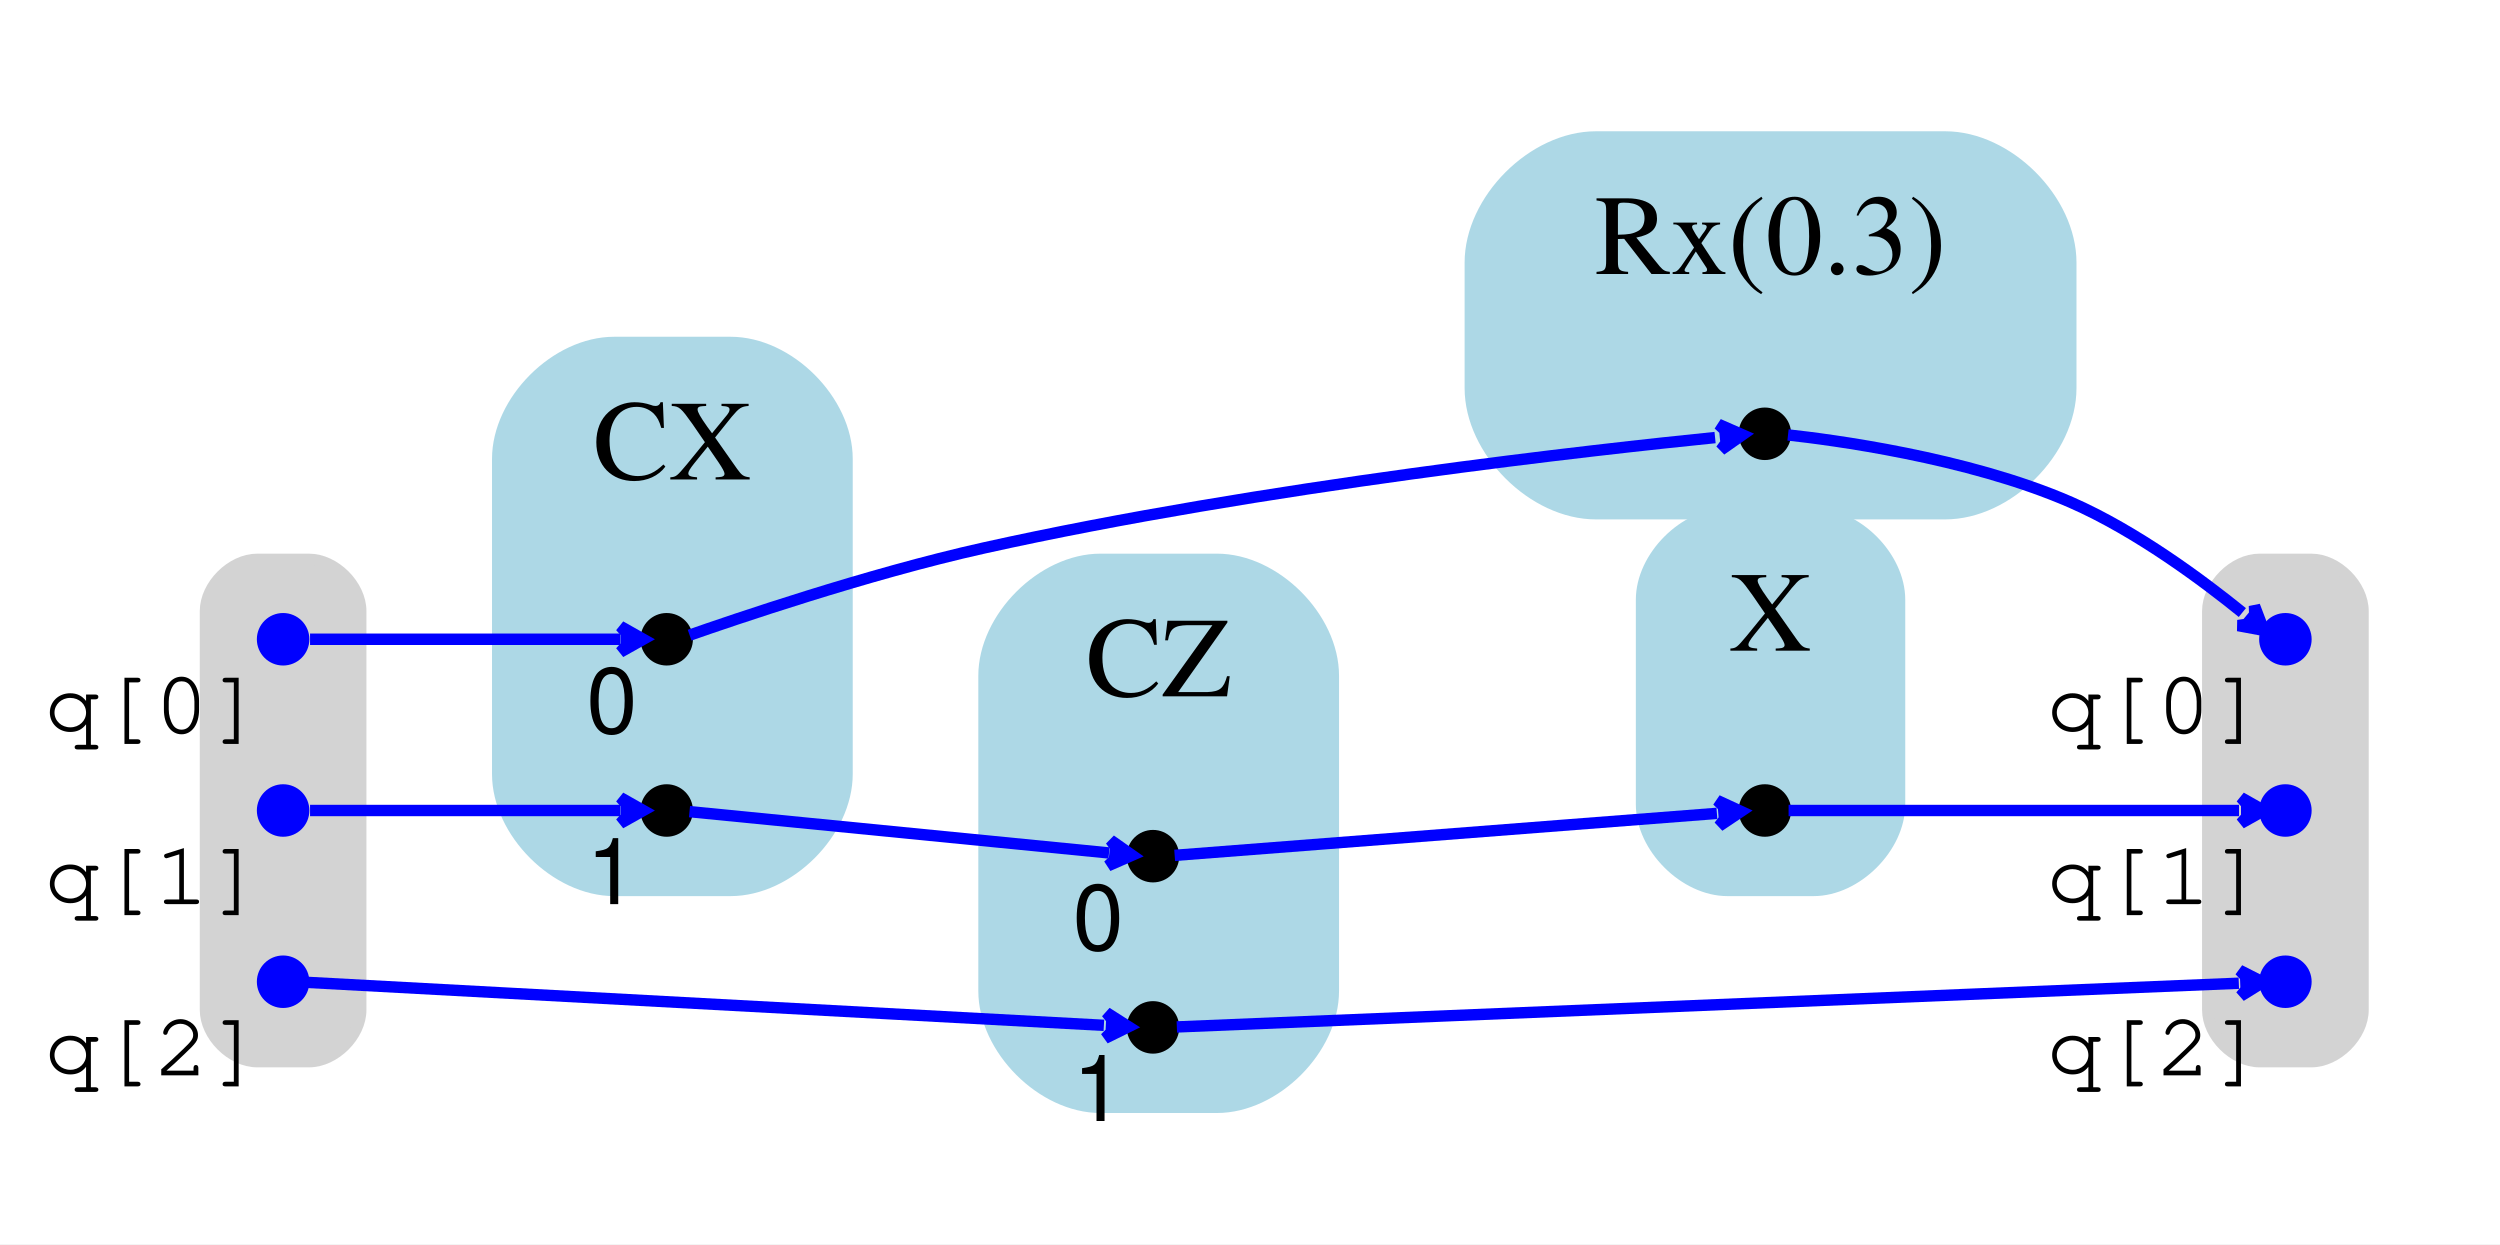
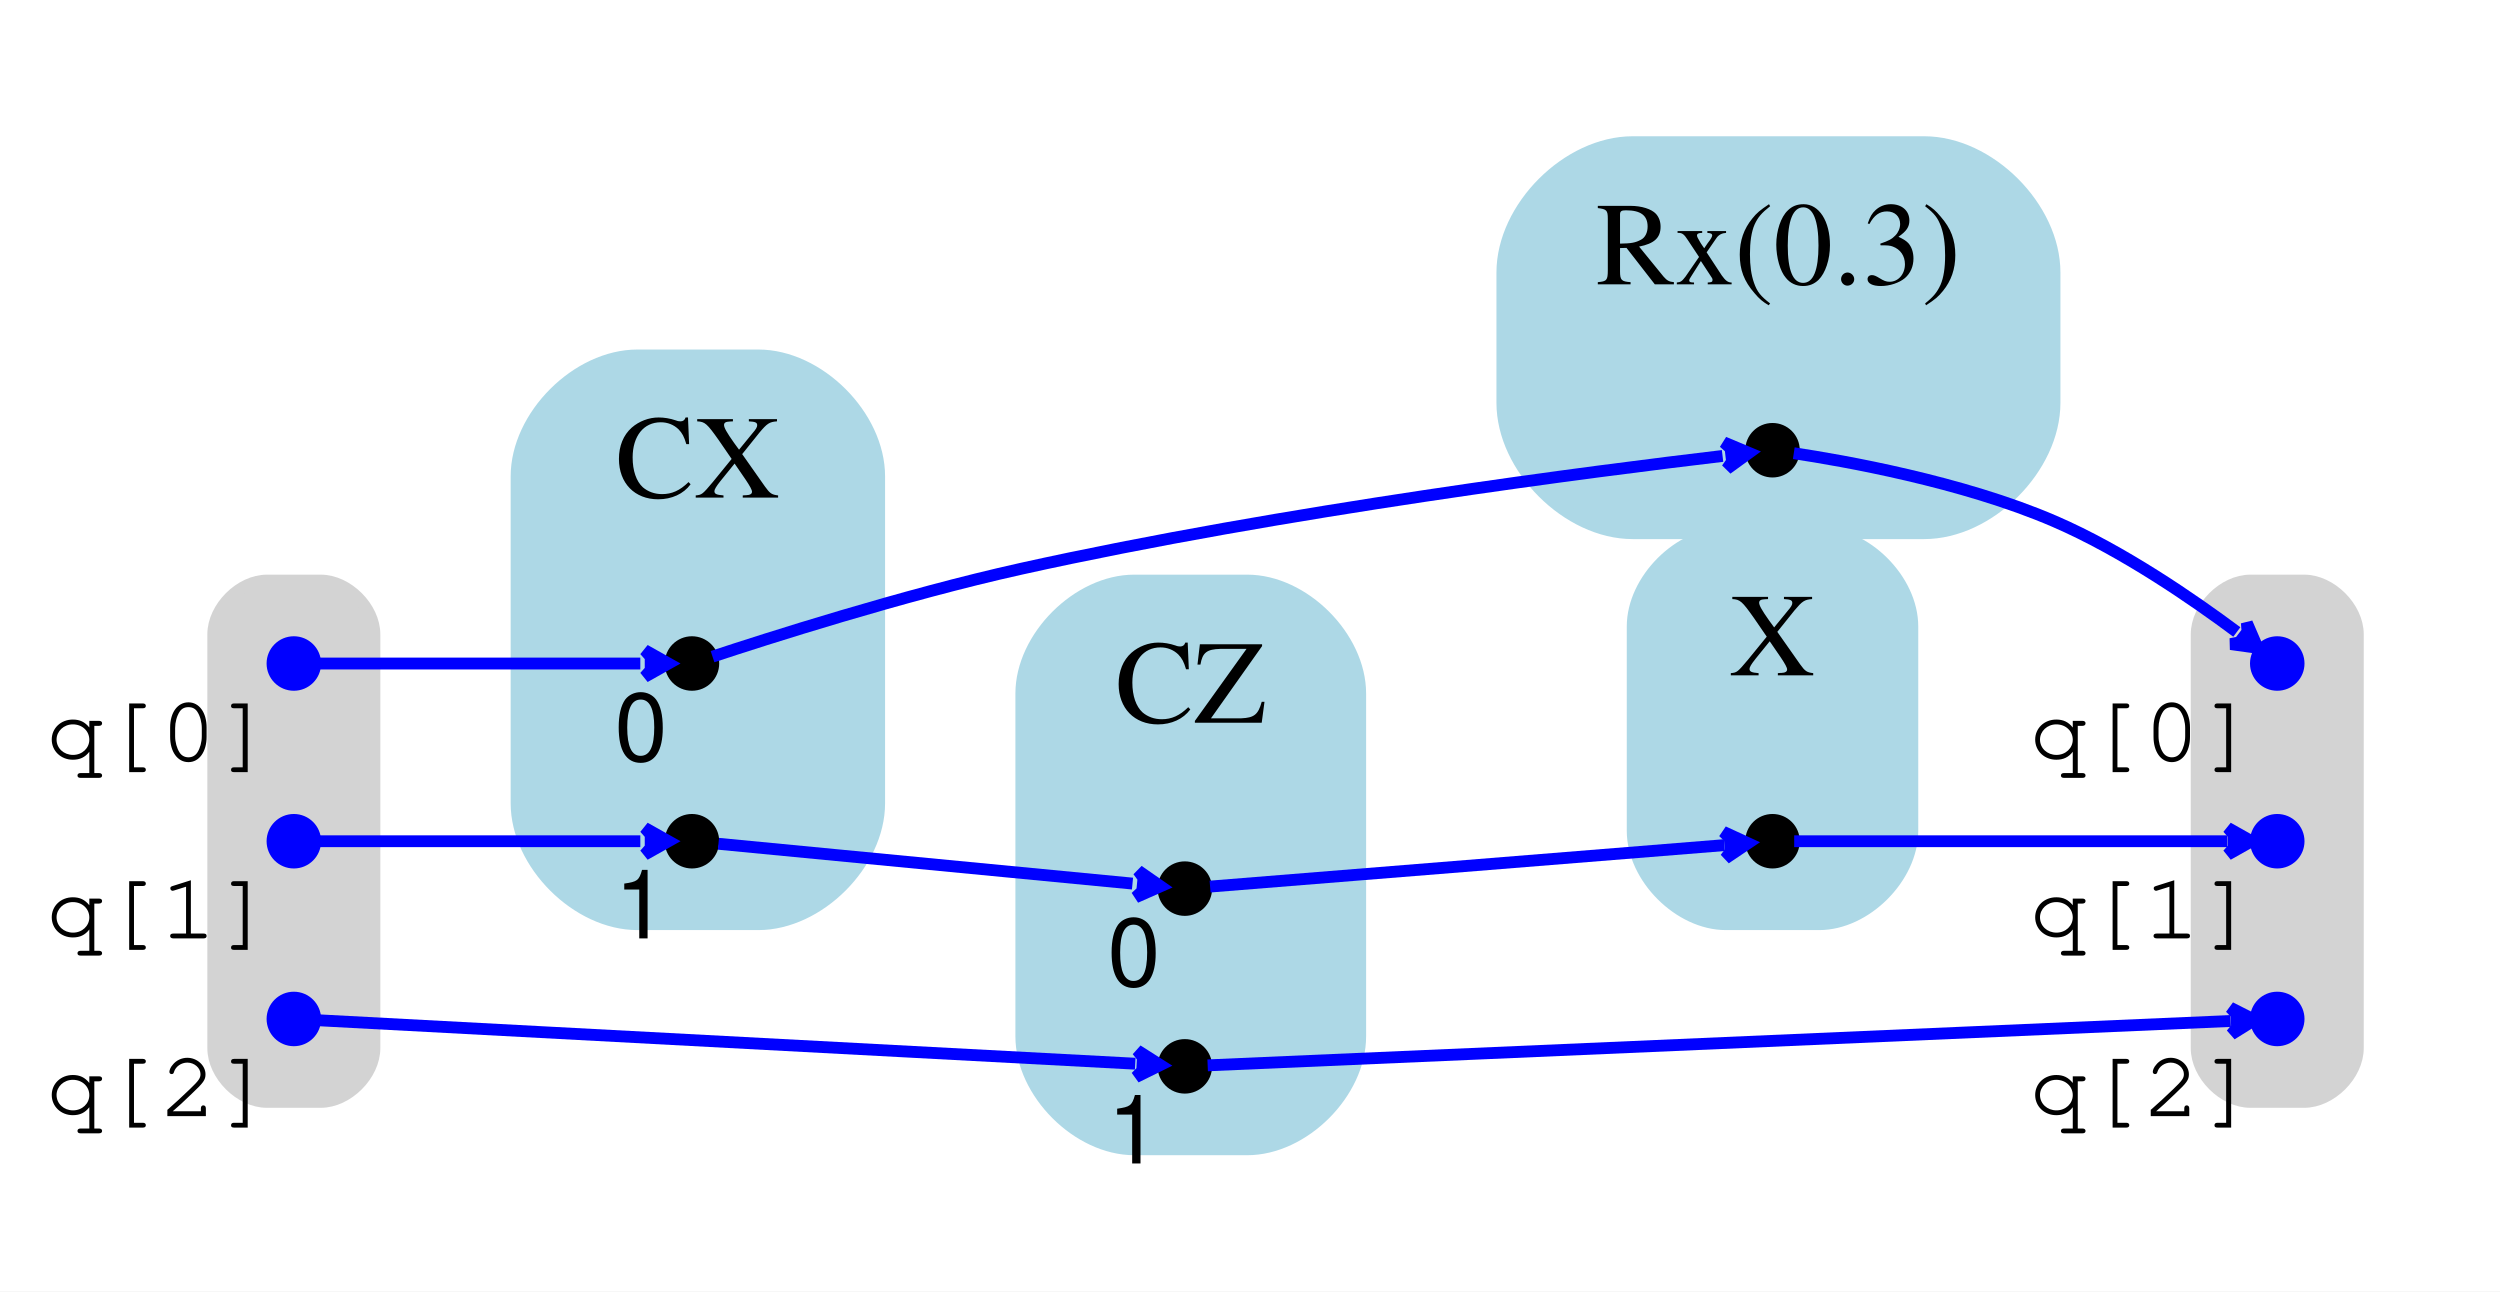
- <svg xmlns="http://www.w3.org/2000/svg" width="219pt" height="109pt" viewBox="0.00 0.00 219.00 109.00">
+ <svg xmlns="http://www.w3.org/2000/svg" width="211pt" height="109pt" viewBox="0.00 0.00 211.00 109.00">
  <g id="graph0" class="graph" transform="scale(1 1) rotate(0) translate(4 105)">
-     <polygon fill="white" stroke="transparent" points="-4,4 -4,-105 215,-105 215,4 -4,4" />
+     <polygon fill="#ffffff" stroke="transparent" points="-4,4 -4,-105 207,-105 207,4 -4,4" />
    <g id="clust1" class="cluster">
-       <path fill="lightgrey" stroke="lightgrey" d="M18.53,-12C18.53,-12 23.07,-12 23.07,-12 25.33,-12 27.6,-14.27 27.6,-16.53 27.6,-16.53 27.6,-51.47 27.6,-51.47 27.6,-53.73 25.33,-56 23.07,-56 23.07,-56 18.53,-56 18.53,-56 16.27,-56 14,-53.73 14,-51.47 14,-51.47 14,-16.53 14,-16.53 14,-14.27 16.27,-12 18.53,-12" />
+       <path fill="#d3d3d3" stroke="#d3d3d3" d="M18.533,-12C18.533,-12 23.067,-12 23.067,-12 25.333,-12 27.6,-14.267 27.6,-16.533 27.6,-16.533 27.6,-51.467 27.6,-51.467 27.6,-53.733 25.333,-56 23.067,-56 23.067,-56 18.533,-56 18.533,-56 16.267,-56 14,-53.733 14,-51.467 14,-51.467 14,-16.533 14,-16.533 14,-14.267 16.267,-12 18.533,-12" />
    </g>
    <g id="clust3" class="cluster">
-       <path fill="lightgrey" stroke="lightgrey" d="M193.93,-12C193.93,-12 198.47,-12 198.47,-12 200.73,-12 203,-14.27 203,-16.53 203,-16.53 203,-51.47 203,-51.47 203,-53.73 200.73,-56 198.47,-56 198.47,-56 193.93,-56 193.93,-56 191.67,-56 189.4,-53.73 189.4,-51.47 189.4,-51.47 189.4,-16.53 189.4,-16.53 189.4,-14.27 191.67,-12 193.93,-12" />
+       <path fill="#d3d3d3" stroke="#d3d3d3" d="M185.933,-12C185.933,-12 190.467,-12 190.467,-12 192.733,-12 195,-14.267 195,-16.533 195,-16.533 195,-51.467 195,-51.467 195,-53.733 192.733,-56 190.467,-56 190.467,-56 185.933,-56 185.933,-56 183.667,-56 181.4,-53.733 181.4,-51.467 181.4,-51.467 181.4,-16.533 181.4,-16.533 181.4,-14.267 183.667,-12 185.933,-12" />
    </g>
    <g id="clust5" class="cluster">
-       <path fill="lightblue" stroke="lightblue" d="M49.8,-27C49.8,-27 60,-27 60,-27 65.1,-27 70.2,-32.1 70.2,-37.2 70.2,-37.2 70.2,-64.8 70.2,-64.8 70.2,-69.9 65.1,-75 60,-75 60,-75 49.8,-75 49.8,-75 44.7,-75 39.6,-69.9 39.6,-64.8 39.6,-64.8 39.6,-37.2 39.6,-37.2 39.6,-32.1 44.7,-27 49.8,-27" />
-       <text text-anchor="middle" x="54.9" y="-63" font-family="Times,serif" font-size="10.00">CX</text>
+       <path fill="#add8e6" stroke="#add8e6" d="M49.8,-27C49.8,-27 60,-27 60,-27 65.1,-27 70.2,-32.1 70.2,-37.2 70.2,-37.2 70.2,-64.8 70.2,-64.8 70.2,-69.9 65.1,-75 60,-75 60,-75 49.8,-75 49.8,-75 44.7,-75 39.6,-69.9 39.6,-64.8 39.6,-64.8 39.6,-37.2 39.6,-37.2 39.6,-32.1 44.7,-27 49.8,-27" />
+       <text text-anchor="middle" x="54.9" y="-63" font-family="Times,serif" font-size="10.00" fill="#000000">CX</text>
    </g>
    <g id="clust6" class="cluster">
-       <path fill="lightblue" stroke="lightblue" d="M92.4,-8C92.4,-8 102.6,-8 102.6,-8 107.7,-8 112.8,-13.1 112.8,-18.2 112.8,-18.2 112.8,-45.8 112.8,-45.8 112.8,-50.9 107.7,-56 102.6,-56 102.6,-56 92.4,-56 92.4,-56 87.3,-56 82.2,-50.9 82.2,-45.8 82.2,-45.8 82.2,-18.2 82.2,-18.2 82.2,-13.1 87.3,-8 92.4,-8" />
-       <text text-anchor="middle" x="97.5" y="-44" font-family="Times,serif" font-size="10.00">CZ</text>
+       <path fill="#add8e6" stroke="#add8e6" d="M91.733,-8C91.733,-8 101.267,-8 101.267,-8 106.033,-8 110.8,-12.767 110.8,-17.533 110.8,-17.533 110.8,-46.467 110.8,-46.467 110.8,-51.233 106.033,-56 101.267,-56 101.267,-56 91.733,-56 91.733,-56 86.967,-56 82.2,-51.233 82.2,-46.467 82.2,-46.467 82.2,-17.533 82.2,-17.533 82.2,-12.767 86.967,-8 91.733,-8" />
+       <text text-anchor="middle" x="96.5" y="-44" font-family="Times,serif" font-size="10.00" fill="#000000">CZ</text>
    </g>
    <g id="clust7" class="cluster">
-       <path fill="lightblue" stroke="lightblue" d="M147.33,-27C147.33,-27 154.87,-27 154.87,-27 158.63,-27 162.4,-30.77 162.4,-34.53 162.4,-34.53 162.4,-52.47 162.4,-52.47 162.4,-56.23 158.63,-60 154.87,-60 154.87,-60 147.33,-60 147.33,-60 143.57,-60 139.8,-56.23 139.8,-52.47 139.8,-52.47 139.8,-34.53 139.8,-34.53 139.8,-30.77 143.57,-27 147.33,-27" />
-       <text text-anchor="middle" x="151.1" y="-48" font-family="Times,serif" font-size="10.00">X</text>
+       <path fill="#add8e6" stroke="#add8e6" d="M141.667,-27C141.667,-27 149.533,-27 149.533,-27 153.467,-27 157.4,-30.933 157.4,-34.867 157.4,-34.867 157.4,-52.133 157.4,-52.133 157.4,-56.067 153.467,-60 149.533,-60 149.533,-60 141.667,-60 141.667,-60 137.733,-60 133.8,-56.067 133.8,-52.133 133.8,-52.133 133.8,-34.867 133.8,-34.867 133.8,-30.933 137.733,-27 141.667,-27" />
+       <text text-anchor="middle" x="145.6" y="-48" font-family="Times,serif" font-size="10.00" fill="#000000">X</text>
    </g>
    <g id="clust8" class="cluster">
-       <path fill="lightblue" stroke="lightblue" d="M135.8,-60C135.8,-60 166.4,-60 166.4,-60 171.9,-60 177.4,-65.5 177.4,-71 177.4,-71 177.4,-82 177.4,-82 177.4,-87.5 171.9,-93 166.4,-93 166.4,-93 135.8,-93 135.8,-93 130.3,-93 124.8,-87.5 124.8,-82 124.8,-82 124.8,-71 124.8,-71 124.8,-65.5 130.3,-60 135.8,-60" />
-       <text text-anchor="middle" x="151.1" y="-81" font-family="Times,serif" font-size="10.00">Rx(0.3)</text>
+       <path fill="#add8e6" stroke="#add8e6" d="M133.8,-60C133.8,-60 158.4,-60 158.4,-60 163.9,-60 169.4,-65.5 169.4,-71 169.4,-71 169.4,-82 169.4,-82 169.4,-87.5 163.9,-93 158.4,-93 158.4,-93 133.8,-93 133.8,-93 128.3,-93 122.8,-87.5 122.8,-82 122.8,-82 122.8,-71 122.8,-71 122.8,-65.5 128.3,-60 133.8,-60" />
+       <text text-anchor="middle" x="146.1" y="-81" font-family="Times,serif" font-size="10.00" fill="#000000">Rx(0.3)</text>
    </g>
    <g id="node1" class="node">
-       <ellipse fill="blue" stroke="blue" cx="20.8" cy="-49" rx="1.8" ry="1.8" />
-       <text text-anchor="middle" x="9.5" y="-40.8" font-family="Courier,monospace" font-size="8.00">q[0]</text>
+       <ellipse fill="#0000ff" stroke="#0000ff" cx="20.8" cy="-49" rx="1.8" ry="1.8" />
+       <text text-anchor="middle" x="9.5" y="-40.8" font-family="Courier,monospace" font-size="8.00" fill="#000000">q[0]</text>
    </g>
    <g id="node7" class="node">
-       <ellipse fill="black" stroke="black" cx="54.4" cy="-49" rx="1.8" ry="1.8" />
-       <text text-anchor="middle" x="49.6" y="-40.8" font-family="Helvetica,sans-Serif" font-size="8.00">0</text>
+       <ellipse fill="#000000" stroke="#000000" cx="54.4" cy="-49" rx="1.8" ry="1.8" />
+       <text text-anchor="middle" x="50.1" y="-40.8" font-family="Helvetica,sans-Serif" font-size="8.00" fill="#000000">0</text>
    </g>
    <g id="edge1" class="edge">
-       <path fill="none" stroke="blue" d="M23.16,-49C27.87,-49 43.6,-49 50.32,-49" />
-       <polygon fill="blue" stroke="blue" points="52.35,-49 50.35,-50.13 51.35,-49 50.35,-49 50.35,-49 50.35,-49 51.35,-49 50.35,-47.88 52.35,-49 52.35,-49" />
+       <path fill="none" stroke="#0000ff" d="M22.607,-49C27.754,-49 42.603,-49 50.043,-49" />
+       <polygon fill="#0000ff" stroke="#0000ff" points="52.417,-49 50.417,-50.125 51.417,-49 50.417,-49 50.417,-49 50.417,-49 51.417,-49 50.417,-47.875 52.417,-49 52.417,-49" />
    </g>
    <g id="node2" class="node">
-       <ellipse fill="blue" stroke="blue" cx="20.8" cy="-34" rx="1.8" ry="1.8" />
-       <text text-anchor="middle" x="9.5" y="-25.8" font-family="Courier,monospace" font-size="8.00">q[1]</text>
+       <ellipse fill="#0000ff" stroke="#0000ff" cx="20.8" cy="-34" rx="1.8" ry="1.8" />
+       <text text-anchor="middle" x="9.5" y="-25.8" font-family="Courier,monospace" font-size="8.00" fill="#000000">q[1]</text>
    </g>
    <g id="node8" class="node">
-       <ellipse fill="black" stroke="black" cx="54.4" cy="-34" rx="1.8" ry="1.8" />
-       <text text-anchor="middle" x="49.6" y="-25.8" font-family="Helvetica,sans-Serif" font-size="8.00">1</text>
+       <ellipse fill="#000000" stroke="#000000" cx="54.4" cy="-34" rx="1.8" ry="1.8" />
+       <text text-anchor="middle" x="50.1" y="-25.8" font-family="Helvetica,sans-Serif" font-size="8.00" fill="#000000">1</text>
    </g>
    <g id="edge2" class="edge">
-       <path fill="none" stroke="blue" d="M23.16,-34C27.87,-34 43.6,-34 50.32,-34" />
-       <polygon fill="blue" stroke="blue" points="52.35,-34 50.35,-35.13 51.35,-34 50.35,-34 50.35,-34 50.35,-34 51.35,-34 50.35,-32.88 52.35,-34 52.35,-34" />
+       <path fill="none" stroke="#0000ff" d="M22.607,-34C27.754,-34 42.603,-34 50.043,-34" />
+       <polygon fill="#0000ff" stroke="#0000ff" points="52.417,-34 50.417,-35.125 51.417,-34 50.417,-34 50.417,-34 50.417,-34 51.417,-34 50.417,-32.875 52.417,-34 52.417,-34" />
    </g>
    <g id="node3" class="node">
-       <ellipse fill="blue" stroke="blue" cx="20.8" cy="-19" rx="1.8" ry="1.8" />
-       <text text-anchor="middle" x="9.5" y="-10.8" font-family="Courier,monospace" font-size="8.00">q[2]</text>
+       <ellipse fill="#0000ff" stroke="#0000ff" cx="20.8" cy="-19" rx="1.8" ry="1.8" />
+       <text text-anchor="middle" x="9.5" y="-10.8" font-family="Courier,monospace" font-size="8.00" fill="#000000">q[2]</text>
    </g>
    <g id="node10" class="node">
-       <ellipse fill="black" stroke="black" cx="97" cy="-15" rx="1.8" ry="1.8" />
-       <text text-anchor="middle" x="92.2" y="-6.8" font-family="Helvetica,sans-Serif" font-size="8.00">1</text>
+       <ellipse fill="#000000" stroke="#000000" cx="96" cy="-15" rx="1.8" ry="1.8" />
+       <text text-anchor="middle" x="91.7" y="-6.8" font-family="Helvetica,sans-Serif" font-size="8.00" fill="#000000">1</text>
    </g>
    <g id="edge3" class="edge">
-       <path fill="none" stroke="blue" d="M22.63,-18.96C29.68,-18.58 79.35,-15.9 92.7,-15.18" />
-       <polygon fill="blue" stroke="blue" points="94.86,-15.06 92.93,-16.29 93.87,-15.12 92.87,-15.17 92.87,-15.17 92.87,-15.17 93.87,-15.12 92.81,-14.05 94.86,-15.06 94.86,-15.06" />
+       <path fill="none" stroke="#0000ff" d="M22.659,-18.901C32.408,-18.383 77.728,-15.972 91.812,-15.223" />
+       <polygon fill="#0000ff" stroke="#0000ff" points="93.93,-15.11 91.993,-16.34 92.931,-15.163 91.933,-15.216 91.933,-15.216 91.933,-15.216 92.931,-15.163 91.873,-14.093 93.93,-15.11 93.93,-15.11" />
    </g>
    <g id="node4" class="node">
-       <ellipse fill="blue" stroke="blue" cx="196.2" cy="-49" rx="1.8" ry="1.8" />
-       <text text-anchor="middle" x="184.9" y="-40.8" font-family="Courier,monospace" font-size="8.00">q[0]</text>
+       <ellipse fill="#0000ff" stroke="#0000ff" cx="188.2" cy="-49" rx="1.8" ry="1.8" />
+       <text text-anchor="middle" x="176.9" y="-40.8" font-family="Courier,monospace" font-size="8.00" fill="#000000">q[0]</text>
    </g>
    <g id="node5" class="node">
-       <ellipse fill="blue" stroke="blue" cx="196.2" cy="-34" rx="1.8" ry="1.8" />
-       <text text-anchor="middle" x="184.9" y="-25.8" font-family="Courier,monospace" font-size="8.00">q[1]</text>
+       <ellipse fill="#0000ff" stroke="#0000ff" cx="188.2" cy="-34" rx="1.8" ry="1.8" />
+       <text text-anchor="middle" x="176.9" y="-25.8" font-family="Courier,monospace" font-size="8.00" fill="#000000">q[1]</text>
    </g>
    <g id="node6" class="node">
-       <ellipse fill="blue" stroke="blue" cx="196.2" cy="-19" rx="1.8" ry="1.8" />
-       <text text-anchor="middle" x="184.9" y="-10.8" font-family="Courier,monospace" font-size="8.00">q[2]</text>
+       <ellipse fill="#0000ff" stroke="#0000ff" cx="188.2" cy="-19" rx="1.8" ry="1.8" />
+       <text text-anchor="middle" x="176.9" y="-10.8" font-family="Courier,monospace" font-size="8.00" fill="#000000">q[2]</text>
    </g>
    <g id="node12" class="node">
-       <ellipse fill="black" stroke="black" cx="150.6" cy="-67" rx="1.8" ry="1.8" />
+       <ellipse fill="#000000" stroke="#000000" cx="145.6" cy="-67" rx="1.8" ry="1.8" />
    </g>
    <g id="edge5" class="edge">
-       <path fill="none" stroke="blue" d="M56.41,-49.36C59.92,-50.59 71.96,-54.72 82.2,-57 106.48,-62.4 136.34,-65.67 146.24,-66.67" />
-       <polygon fill="blue" stroke="blue" points="148.64,-66.91 146.54,-67.83 147.65,-66.81 146.65,-66.71 146.65,-66.71 146.65,-66.71 147.65,-66.81 146.76,-65.59 148.64,-66.91 148.64,-66.91" />
+       <path fill="none" stroke="#0000ff" d="M56.137,-49.581C60.483,-51.018 72.198,-54.781 82.2,-57 104.263,-61.895 131.16,-65.31 141.384,-66.518" />
+       <polygon fill="#0000ff" stroke="#0000ff" points="143.611,-66.777 141.494,-67.664 142.618,-66.662 141.625,-66.546 141.625,-66.546 141.625,-66.546 142.618,-66.662 141.755,-65.429 143.611,-66.777 143.611,-66.777" />
    </g>
    <g id="node9" class="node">
-       <ellipse fill="black" stroke="black" cx="97" cy="-30" rx="1.8" ry="1.8" />
-       <text text-anchor="middle" x="92.2" y="-21.8" font-family="Helvetica,sans-Serif" font-size="8.00">0</text>
+       <ellipse fill="#000000" stroke="#000000" cx="96" cy="-30" rx="1.8" ry="1.8" />
+       <text text-anchor="middle" x="91.7" y="-21.8" font-family="Helvetica,sans-Serif" font-size="8.00" fill="#000000">0</text>
    </g>
    <g id="edge4" class="edge">
-       <path fill="none" stroke="blue" d="M56.4,-33.9C61.54,-33.4 84.95,-31.09 93.15,-30.28" />
-       <polygon fill="blue" stroke="blue" points="95.17,-30.08 93.29,-31.4 94.18,-30.18 93.18,-30.28 93.18,-30.28 93.18,-30.28 94.18,-30.18 93.07,-29.16 95.17,-30.08 95.17,-30.08" />
+       <path fill="none" stroke="#0000ff" d="M56.637,-33.785C63.244,-33.15 82.762,-31.273 91.583,-30.425" />
+       <polygon fill="#0000ff" stroke="#0000ff" points="93.951,-30.197 92.068,-31.508 92.956,-30.293 91.96,-30.389 91.96,-30.389 91.96,-30.389 92.956,-30.293 91.853,-29.269 93.951,-30.197 93.951,-30.197" />
    </g>
    <g id="node11" class="node">
-       <ellipse fill="black" stroke="black" cx="150.6" cy="-34" rx="1.8" ry="1.8" />
+       <ellipse fill="#000000" stroke="#000000" cx="145.6" cy="-34" rx="1.8" ry="1.8" />
    </g>
    <g id="edge6" class="edge">
-       <path fill="none" stroke="blue" d="M98.9,-30.07C104.62,-30.51 136.17,-32.96 146.4,-33.75" />
-       <polygon fill="blue" stroke="blue" points="148.51,-33.92 146.43,-34.88 147.51,-33.84 146.52,-33.76 146.52,-33.76 146.52,-33.76 147.51,-33.84 146.6,-32.64 148.51,-33.92 148.51,-33.92" />
+       <path fill="none" stroke="#0000ff" d="M98.131,-30.172C105.716,-30.784 131.482,-32.861 141.535,-33.672" />
+       <polygon fill="#0000ff" stroke="#0000ff" points="143.532,-33.833 141.448,-34.794 142.535,-33.753 141.538,-33.672 141.538,-33.672 141.538,-33.672 142.535,-33.753 141.629,-32.551 143.532,-33.833 143.532,-33.833" />
    </g>
    <g id="edge7" class="edge">
-       <path fill="none" stroke="blue" d="M99.09,-15.04C108.56,-15.43 176.73,-18.24 192.12,-18.87" />
-       <polygon fill="blue" stroke="blue" points="194.24,-18.96 192.19,-20 193.24,-18.92 192.24,-18.88 192.24,-18.88 192.24,-18.88 193.24,-18.92 192.29,-17.75 194.24,-18.96 194.24,-18.96" />
+       <path fill="none" stroke="#0000ff" d="M97.926,-15.084C109.362,-15.58 168.395,-18.141 184.267,-18.829" />
+       <polygon fill="#0000ff" stroke="#0000ff" points="186.285,-18.917 184.238,-19.954 185.286,-18.873 184.287,-18.83 184.287,-18.83 184.287,-18.83 185.286,-18.873 184.336,-17.706 186.285,-18.917 186.285,-18.917" />
    </g>
    <g id="edge8" class="edge">
-       <path fill="none" stroke="blue" d="M152.68,-34C158.19,-34 183.33,-34 192.14,-34" />
-       <polygon fill="blue" stroke="blue" points="194.31,-34 192.31,-35.13 193.31,-34 192.31,-34 192.31,-34 192.31,-34 193.31,-34 192.31,-32.88 194.31,-34 194.31,-34" />
+       <path fill="none" stroke="#0000ff" d="M147.43,-34C153.773,-34 174.915,-34 183.996,-34" />
+       <polygon fill="#0000ff" stroke="#0000ff" points="186.029,-34 184.029,-35.125 185.029,-34 184.029,-34 184.029,-34 184.029,-34 185.029,-34 184.029,-32.875 186.029,-34 186.029,-34" />
    </g>
    <g id="edge9" class="edge">
-       <path fill="none" stroke="blue" d="M152.63,-66.9C156.19,-66.51 168.29,-64.97 177.4,-61 183.17,-58.48 189.08,-54.06 192.43,-51.34" />
-       <polygon fill="blue" stroke="blue" points="194.31,-49.78 193.49,-51.93 193.54,-50.42 192.77,-51.06 192.77,-51.06 192.77,-51.06 193.54,-50.42 192.05,-50.2 194.31,-49.78 194.31,-49.78" />
+       <path fill="none" stroke="#0000ff" d="M147.395,-66.749C151.45,-66.14 161.576,-64.378 169.4,-61 175.159,-58.514 181.158,-54.369 184.787,-51.66" />
+       <polygon fill="#0000ff" stroke="#0000ff" points="186.542,-50.322 185.633,-52.429 185.747,-50.928 184.951,-51.535 184.951,-51.535 184.951,-51.535 185.747,-50.928 184.27,-50.64 186.542,-50.322 186.542,-50.322" />
    </g>
  </g>
</svg>
